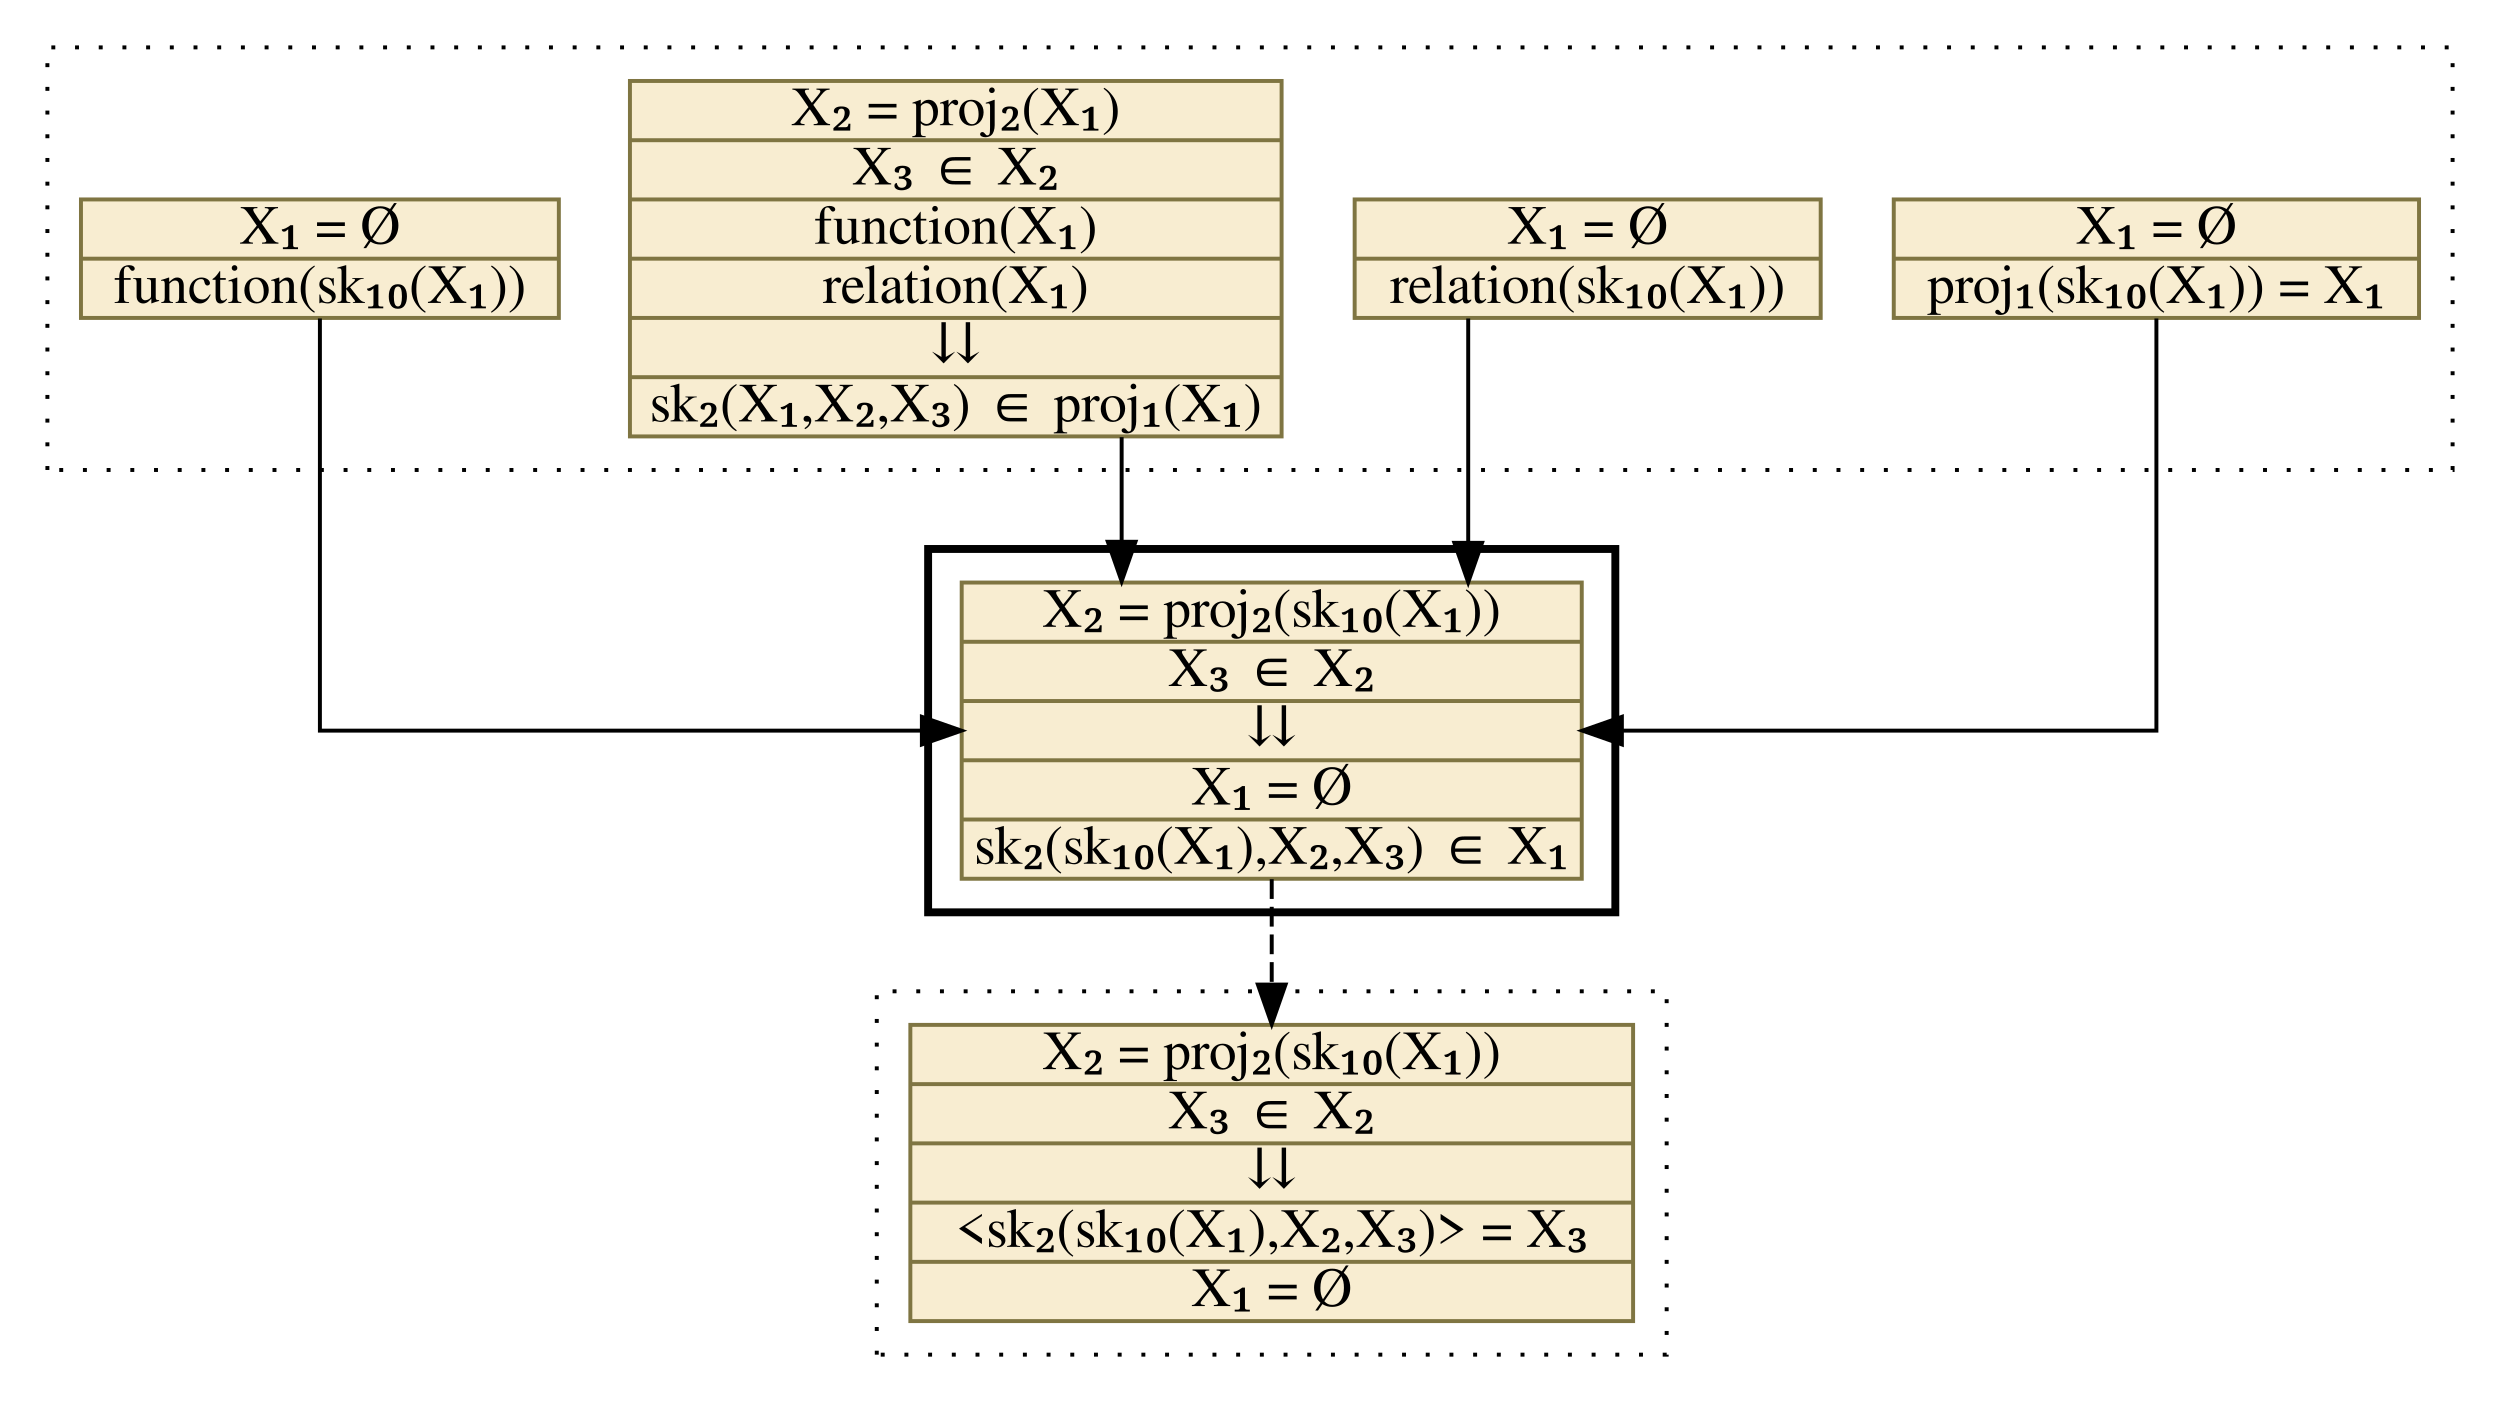
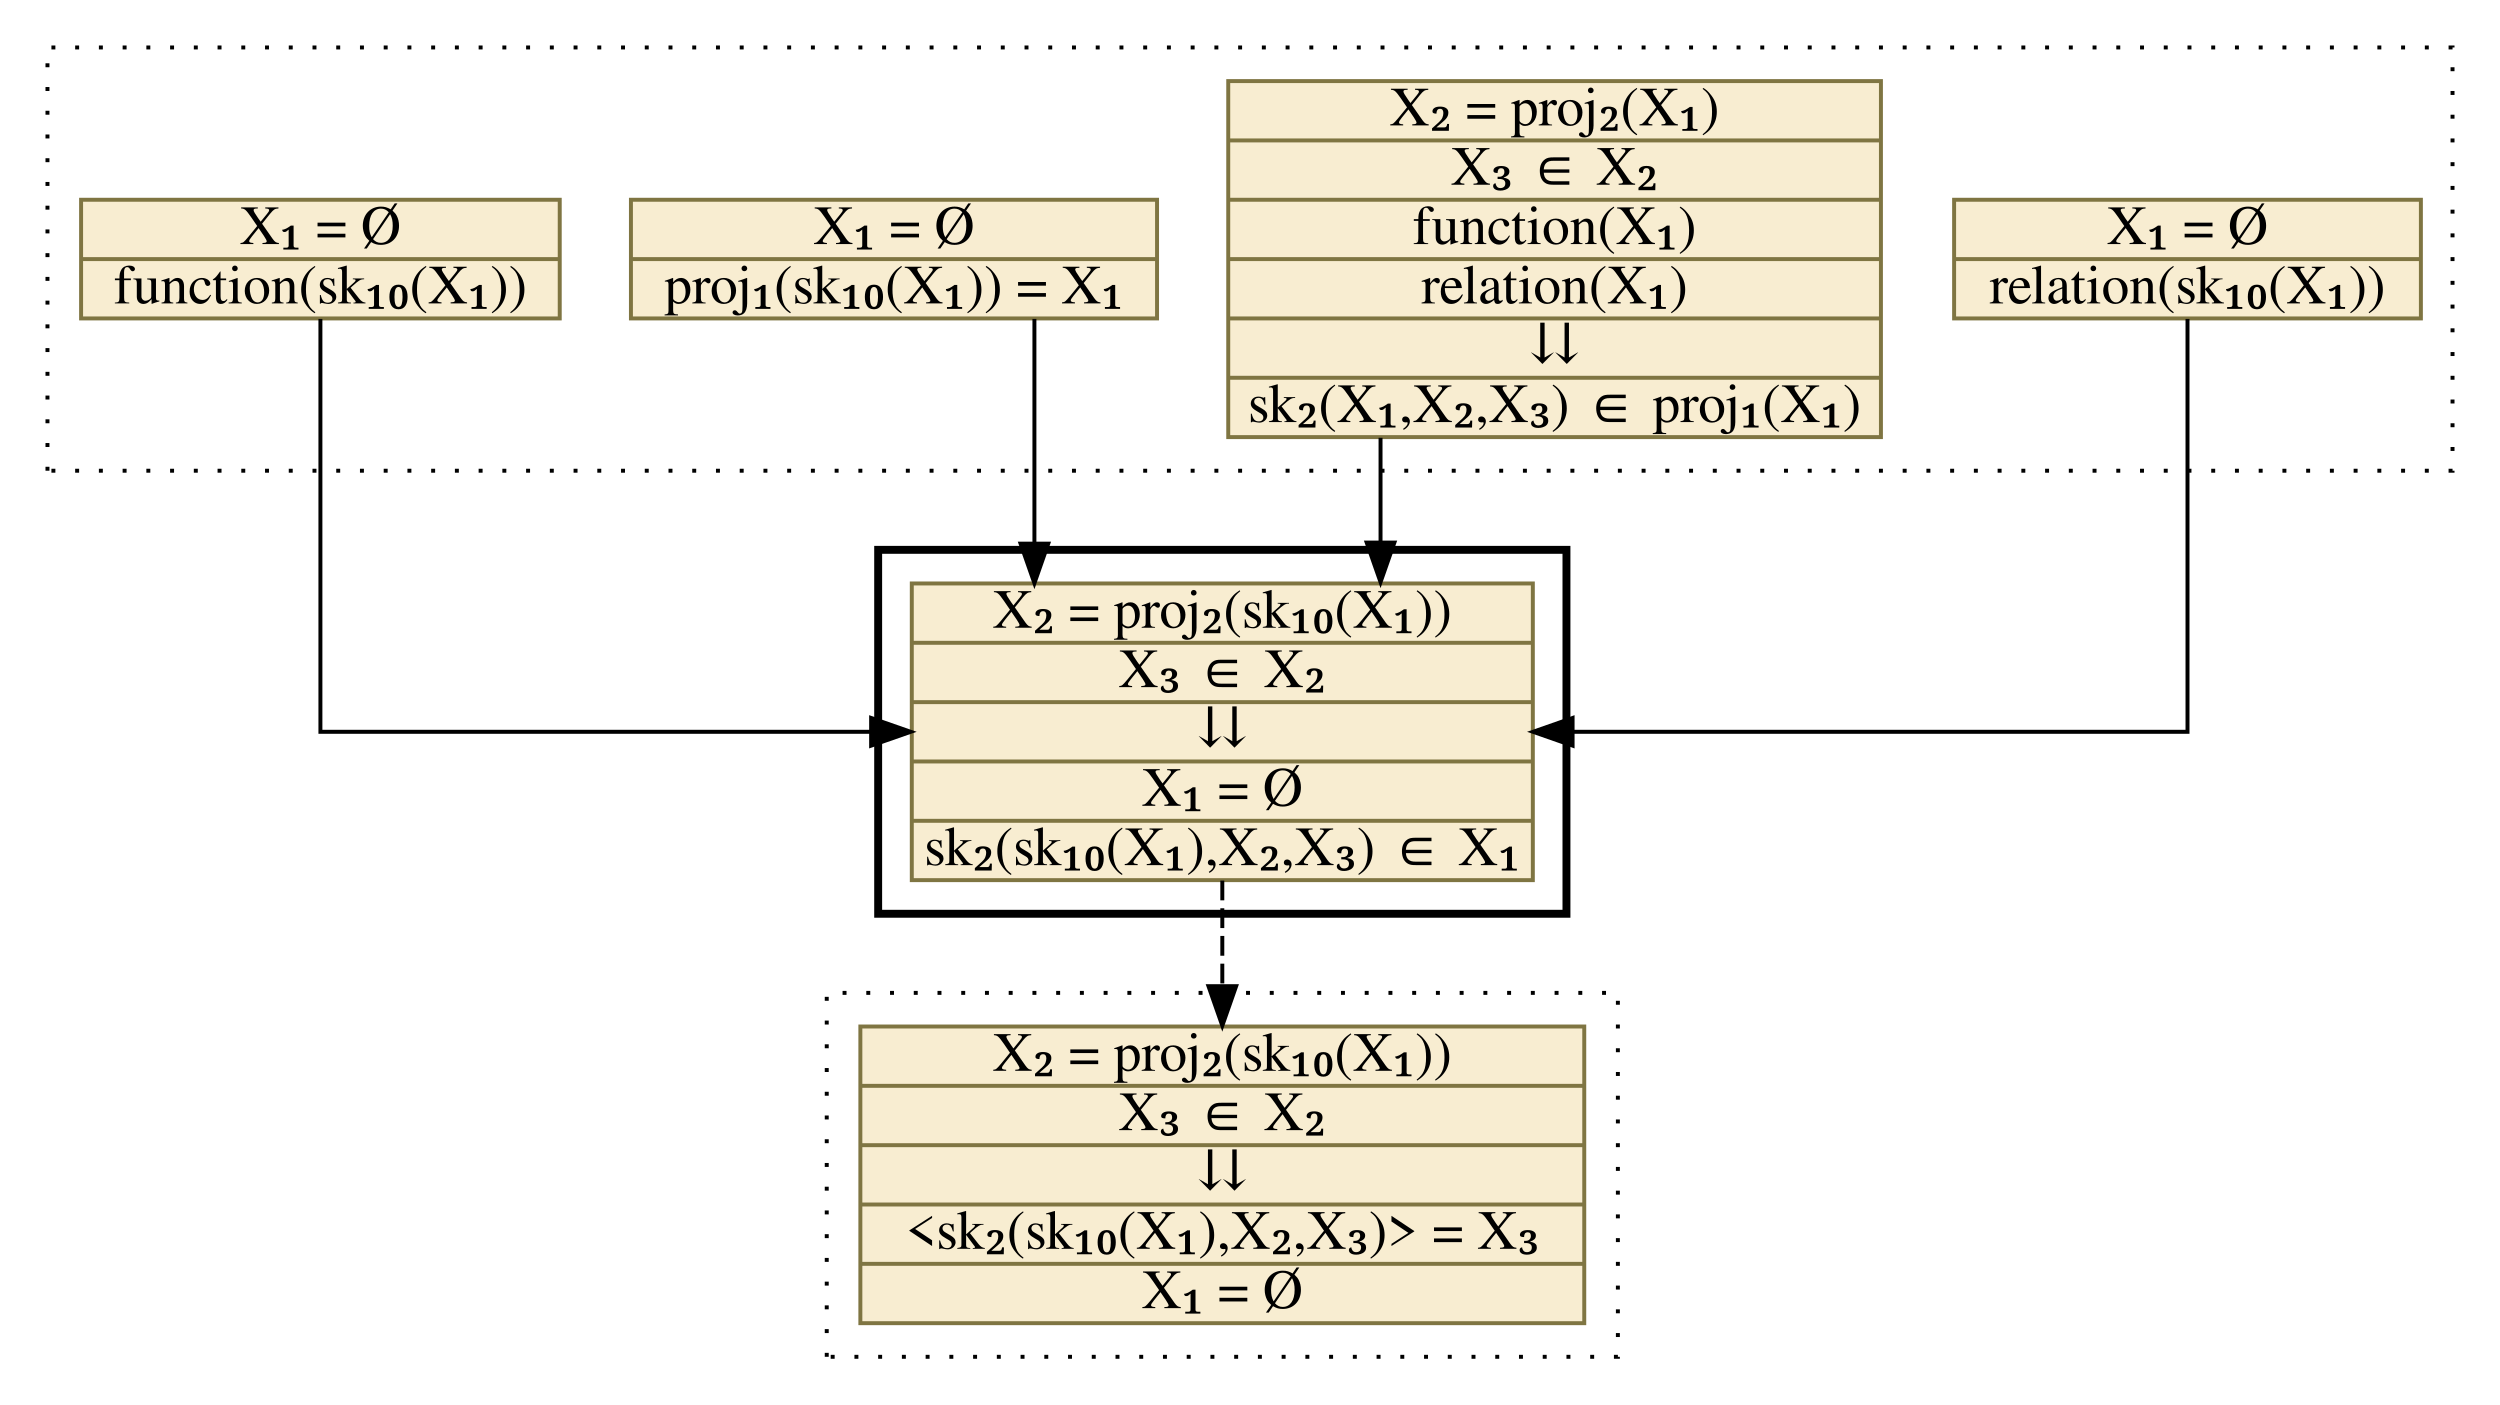
- <svg xmlns="http://www.w3.org/2000/svg" xmlns:xlink="http://www.w3.org/1999/xlink" width="633pt" height="355pt" viewBox="0.00 0.00 633.00 355.00">
+ <svg xmlns="http://www.w3.org/2000/svg" xmlns:xlink="http://www.w3.org/1999/xlink" width="632pt" height="355pt" viewBox="0.00 0.00 632.00 355.00">
  <g id="graph0" class="graph" transform="scale(1 1) rotate(0) translate(4 351)">
    <g id="clust1" class="cluster">
-       <polygon fill="transparent" stroke="black" stroke-dasharray="1,5" points="8,-232 8,-339 617,-339 617,-232 8,-232" />
+       <polygon fill="transparent" stroke="black" stroke-dasharray="1,5" points="8,-232 8,-339 616,-339 616,-232 8,-232" />
    </g>
    <g id="clust2" class="cluster">
-       <polygon fill="transparent" stroke="black" stroke-width="2" points="231,-120 231,-212 405,-212 405,-120 231,-120" />
+       <polygon fill="transparent" stroke="black" stroke-width="2" points="218,-120 218,-212 392,-212 392,-120 218,-120" />
    </g>
    <g id="clust3" class="cluster">
-       <polygon fill="transparent" stroke="black" stroke-dasharray="1,5" points="218,-8 218,-100 418,-100 418,-8 218,-8" />
+       <polygon fill="transparent" stroke="black" stroke-dasharray="1,5" points="205,-8 205,-100 405,-100 405,-8 205,-8" />
    </g>
    <g id="node1" class="node">
      <g id="a_node1">
-         <a xlink:href="c_0_48.html" xlink:title="{X₁ = Ø|proj₁(sk₁₀(X₁)) = X₁}" target="_vizar">
-           <polygon fill="#f8edd1" stroke="#7f7542" points="475.5,-270.5 475.5,-300.5 608.5,-300.5 608.5,-270.5 475.5,-270.5" />
-           <text text-anchor="middle" x="542" y="-289.3" font-family="Times,serif" font-size="14.00">X₁ = Ø</text>
-           <polyline fill="none" stroke="#7f7542" points="475.5,-285.5 608.5,-285.5 " />
-           <text text-anchor="middle" x="542" y="-274.3" font-family="Times,serif" font-size="14.00">proj₁(sk₁₀(X₁)) = X₁</text>
+         <a xlink:href="c_0_49.html" xlink:title="{X₁ = Ø|relation(sk₁₀(X₁))}" target="_vizar">
+           <polygon fill="#f8edd1" stroke="#7f7542" points="490,-270.5 490,-300.5 608,-300.5 608,-270.5 490,-270.5" />
+           <text text-anchor="middle" x="549" y="-289.3" font-family="Times,serif" font-size="14.00">X₁ = Ø</text>
+           <polyline fill="none" stroke="#7f7542" points="490,-285.5 608,-285.5 " />
+           <text text-anchor="middle" x="549" y="-274.3" font-family="Times,serif" font-size="14.00">relation(sk₁₀(X₁))</text>
        </a>
      </g>
    </g>
    <g id="node5" class="node">
      <g id="a_node5">
        <a xlink:href="c_0_64.html" xlink:title="{X₂ = proj₂(sk₁₀(X₁))|X₃ ∈ X₂|⇊|X₁ = Ø|sk₂(sk₁₀(X₁),X₂,X₃) ∈ X₁}" target="_vizar">
-           <polygon fill="#f8edd1" stroke="#7f7542" points="239.5,-128.5 239.5,-203.5 396.5,-203.5 396.5,-128.5 239.5,-128.5" />
-           <text text-anchor="middle" x="318" y="-192.3" font-family="Times,serif" font-size="14.00">X₂ = proj₂(sk₁₀(X₁))</text>
-           <polyline fill="none" stroke="#7f7542" points="239.5,-188.5 396.5,-188.5 " />
-           <text text-anchor="middle" x="318" y="-177.3" font-family="Times,serif" font-size="14.00">X₃ ∈ X₂</text>
-           <polyline fill="none" stroke="#7f7542" points="239.5,-173.5 396.5,-173.5 " />
-           <text text-anchor="middle" x="318" y="-162.3" font-family="Times,serif" font-size="14.00">⇊</text>
-           <polyline fill="none" stroke="#7f7542" points="239.5,-158.5 396.5,-158.5 " />
-           <text text-anchor="middle" x="318" y="-147.3" font-family="Times,serif" font-size="14.00">X₁ = Ø</text>
-           <polyline fill="none" stroke="#7f7542" points="239.5,-143.5 396.5,-143.5 " />
-           <text text-anchor="middle" x="318" y="-132.3" font-family="Times,serif" font-size="14.00">sk₂(sk₁₀(X₁),X₂,X₃) ∈ X₁</text>
+           <polygon fill="#f8edd1" stroke="#7f7542" points="226.5,-128.5 226.5,-203.5 383.5,-203.5 383.5,-128.5 226.5,-128.5" />
+           <text text-anchor="middle" x="305" y="-192.3" font-family="Times,serif" font-size="14.00">X₂ = proj₂(sk₁₀(X₁))</text>
+           <polyline fill="none" stroke="#7f7542" points="226.5,-188.5 383.5,-188.5 " />
+           <text text-anchor="middle" x="305" y="-177.3" font-family="Times,serif" font-size="14.00">X₃ ∈ X₂</text>
+           <polyline fill="none" stroke="#7f7542" points="226.5,-173.5 383.5,-173.5 " />
+           <text text-anchor="middle" x="305" y="-162.3" font-family="Times,serif" font-size="14.00">⇊</text>
+           <polyline fill="none" stroke="#7f7542" points="226.5,-158.5 383.5,-158.5 " />
+           <text text-anchor="middle" x="305" y="-147.3" font-family="Times,serif" font-size="14.00">X₁ = Ø</text>
+           <polyline fill="none" stroke="#7f7542" points="226.5,-143.5 383.5,-143.5 " />
+           <text text-anchor="middle" x="305" y="-132.3" font-family="Times,serif" font-size="14.00">sk₂(sk₁₀(X₁),X₂,X₃) ∈ X₁</text>
        </a>
      </g>
    </g>
    <g id="edge1" class="edge">
-       <path fill="none" stroke="black" d="M542,-270.37C542,-238.21 542,-166 542,-166 542,-166 406.66,-166 406.66,-166" />
-       <polygon fill="black" stroke="black" points="406.66,-162.5 396.66,-166 406.66,-169.5 406.66,-162.5" />
+       <path fill="none" stroke="black" d="M549,-270.37C549,-238.21 549,-166 549,-166 549,-166 393.55,-166 393.55,-166" />
+       <polygon fill="black" stroke="black" points="393.55,-162.5 383.55,-166 393.55,-169.5 393.55,-162.5" />
    </g>
    <g id="node2" class="node">
      <g id="a_node2">
-         <a xlink:href="c_0_49.html" xlink:title="{X₁ = Ø|relation(sk₁₀(X₁))}" target="_vizar">
-           <polygon fill="#f8edd1" stroke="#7f7542" points="339,-270.5 339,-300.5 457,-300.5 457,-270.5 339,-270.5" />
-           <text text-anchor="middle" x="398" y="-289.3" font-family="Times,serif" font-size="14.00">X₁ = Ø</text>
-           <polyline fill="none" stroke="#7f7542" points="339,-285.5 457,-285.5 " />
-           <text text-anchor="middle" x="398" y="-274.3" font-family="Times,serif" font-size="14.00">relation(sk₁₀(X₁))</text>
+         <a xlink:href="c_0_47.html" xlink:title="{X₂ = proj₂(X₁)|X₃ ∈ X₂|function(X₁)|relation(X₁)|⇊|sk₂(X₁,X₂,X₃) ∈ proj₁(X₁)}" target="_vizar">
+           <polygon fill="#f8edd1" stroke="#7f7542" points="306.5,-240.5 306.5,-330.5 471.5,-330.5 471.5,-240.5 306.5,-240.5" />
+           <text text-anchor="middle" x="389" y="-319.3" font-family="Times,serif" font-size="14.00">X₂ = proj₂(X₁)</text>
+           <polyline fill="none" stroke="#7f7542" points="306.5,-315.5 471.5,-315.5 " />
+           <text text-anchor="middle" x="389" y="-304.3" font-family="Times,serif" font-size="14.00">X₃ ∈ X₂</text>
+           <polyline fill="none" stroke="#7f7542" points="306.5,-300.5 471.5,-300.5 " />
+           <text text-anchor="middle" x="389" y="-289.3" font-family="Times,serif" font-size="14.00">function(X₁)</text>
+           <polyline fill="none" stroke="#7f7542" points="306.5,-285.5 471.5,-285.5 " />
+           <text text-anchor="middle" x="389" y="-274.3" font-family="Times,serif" font-size="14.00">relation(X₁)</text>
+           <polyline fill="none" stroke="#7f7542" points="306.5,-270.5 471.5,-270.5 " />
+           <text text-anchor="middle" x="389" y="-259.3" font-family="Times,serif" font-size="14.00">⇊</text>
+           <polyline fill="none" stroke="#7f7542" points="306.5,-255.5 471.5,-255.5 " />
+           <text text-anchor="middle" x="389" y="-244.3" font-family="Times,serif" font-size="14.00">sk₂(X₁,X₂,X₃) ∈ proj₁(X₁)</text>
        </a>
      </g>
    </g>
    <g id="edge2" class="edge">
-       <path fill="none" stroke="black" d="M367.75,-270.37C367.75,-270.37 367.75,-213.56 367.75,-213.56" />
-       <polygon fill="black" stroke="black" points="371.25,-213.56 367.75,-203.56 364.25,-213.56 371.25,-213.56" />
+       <path fill="none" stroke="black" d="M345,-240.32C345,-240.32 345,-213.83 345,-213.83" />
+       <polygon fill="black" stroke="black" points="348.5,-213.83 345,-203.83 341.5,-213.83 348.5,-213.83" />
    </g>
    <g id="node3" class="node">
      <g id="a_node3">
-         <a xlink:href="c_0_47.html" xlink:title="{X₂ = proj₂(X₁)|X₃ ∈ X₂|function(X₁)|relation(X₁)|⇊|sk₂(X₁,X₂,X₃) ∈ proj₁(X₁)}" target="_vizar">
-           <polygon fill="#f8edd1" stroke="#7f7542" points="155.5,-240.5 155.5,-330.5 320.5,-330.5 320.5,-240.5 155.5,-240.5" />
-           <text text-anchor="middle" x="238" y="-319.3" font-family="Times,serif" font-size="14.00">X₂ = proj₂(X₁)</text>
-           <polyline fill="none" stroke="#7f7542" points="155.5,-315.5 320.5,-315.5 " />
-           <text text-anchor="middle" x="238" y="-304.3" font-family="Times,serif" font-size="14.00">X₃ ∈ X₂</text>
-           <polyline fill="none" stroke="#7f7542" points="155.5,-300.5 320.5,-300.5 " />
-           <text text-anchor="middle" x="238" y="-289.3" font-family="Times,serif" font-size="14.00">function(X₁)</text>
-           <polyline fill="none" stroke="#7f7542" points="155.5,-285.5 320.5,-285.5 " />
-           <text text-anchor="middle" x="238" y="-274.3" font-family="Times,serif" font-size="14.00">relation(X₁)</text>
-           <polyline fill="none" stroke="#7f7542" points="155.5,-270.5 320.5,-270.5 " />
-           <text text-anchor="middle" x="238" y="-259.3" font-family="Times,serif" font-size="14.00">⇊</text>
-           <polyline fill="none" stroke="#7f7542" points="155.5,-255.5 320.5,-255.5 " />
-           <text text-anchor="middle" x="238" y="-244.3" font-family="Times,serif" font-size="14.00">sk₂(X₁,X₂,X₃) ∈ proj₁(X₁)</text>
+         <a xlink:href="c_0_48.html" xlink:title="{X₁ = Ø|proj₁(sk₁₀(X₁)) = X₁}" target="_vizar">
+           <polygon fill="#f8edd1" stroke="#7f7542" points="155.5,-270.5 155.5,-300.5 288.5,-300.5 288.5,-270.5 155.5,-270.5" />
+           <text text-anchor="middle" x="222" y="-289.3" font-family="Times,serif" font-size="14.00">X₁ = Ø</text>
+           <polyline fill="none" stroke="#7f7542" points="155.5,-285.5 288.5,-285.5 " />
+           <text text-anchor="middle" x="222" y="-274.3" font-family="Times,serif" font-size="14.00">proj₁(sk₁₀(X₁)) = X₁</text>
        </a>
      </g>
    </g>
    <g id="edge3" class="edge">
-       <path fill="none" stroke="black" d="M280,-240.32C280,-240.32 280,-213.83 280,-213.83" />
-       <polygon fill="black" stroke="black" points="283.5,-213.83 280,-203.83 276.5,-213.83 283.5,-213.83" />
+       <path fill="none" stroke="black" d="M257.5,-270.37C257.5,-270.37 257.5,-213.56 257.5,-213.56" />
+       <polygon fill="black" stroke="black" points="261,-213.56 257.5,-203.56 254,-213.56 261,-213.56" />
    </g>
    <g id="node4" class="node">
      <g id="a_node4">
        <a xlink:href="c_0_50.html" xlink:title="{X₁ = Ø|function(sk₁₀(X₁))}" target="_vizar">
          <polygon fill="#f8edd1" stroke="#7f7542" points="16.5,-270.5 16.5,-300.5 137.5,-300.5 137.5,-270.5 16.5,-270.5" />
          <text text-anchor="middle" x="77" y="-289.3" font-family="Times,serif" font-size="14.00">X₁ = Ø</text>
          <polyline fill="none" stroke="#7f7542" points="16.5,-285.5 137.5,-285.5 " />
          <text text-anchor="middle" x="77" y="-274.3" font-family="Times,serif" font-size="14.00">function(sk₁₀(X₁))</text>
        </a>
      </g>
    </g>
    <g id="edge4" class="edge">
-       <path fill="none" stroke="black" d="M77,-270.37C77,-238.21 77,-166 77,-166 77,-166 229.42,-166 229.42,-166" />
-       <polygon fill="black" stroke="black" points="229.42,-169.5 239.42,-166 229.42,-162.5 229.42,-169.5" />
+       <path fill="none" stroke="black" d="M77,-270.37C77,-238.21 77,-166 77,-166 77,-166 216.22,-166 216.22,-166" />
+       <polygon fill="black" stroke="black" points="216.22,-169.5 226.22,-166 216.22,-162.5 216.22,-169.5" />
    </g>
    <g id="node6" class="node">
      <g id="a_node6">
        <a xlink:href="c_0_73.html" xlink:title="{X₂ = proj₂(sk₁₀(X₁))|X₃ ∈ X₂|⇊|&amp;lt;sk₂(sk₁₀(X₁),X₂,X₃)&amp;gt; = X₃|X₁ = Ø}" target="_vizar">
-           <polygon fill="#f8edd1" stroke="#7f7542" points="226.5,-16.5 226.5,-91.5 409.5,-91.5 409.5,-16.5 226.5,-16.5" />
-           <text text-anchor="middle" x="318" y="-80.3" font-family="Times,serif" font-size="14.00">X₂ = proj₂(sk₁₀(X₁))</text>
-           <polyline fill="none" stroke="#7f7542" points="226.5,-76.5 409.5,-76.5 " />
-           <text text-anchor="middle" x="318" y="-65.3" font-family="Times,serif" font-size="14.00">X₃ ∈ X₂</text>
-           <polyline fill="none" stroke="#7f7542" points="226.5,-61.5 409.5,-61.5 " />
-           <text text-anchor="middle" x="318" y="-50.3" font-family="Times,serif" font-size="14.00">⇊</text>
-           <polyline fill="none" stroke="#7f7542" points="226.5,-46.5 409.5,-46.5 " />
-           <text text-anchor="middle" x="318" y="-35.3" font-family="Times,serif" font-size="14.00">&lt;sk₂(sk₁₀(X₁),X₂,X₃)&gt; = X₃</text>
-           <polyline fill="none" stroke="#7f7542" points="226.5,-31.5 409.5,-31.5 " />
-           <text text-anchor="middle" x="318" y="-20.3" font-family="Times,serif" font-size="14.00">X₁ = Ø</text>
+           <polygon fill="#f8edd1" stroke="#7f7542" points="213.5,-16.5 213.5,-91.5 396.5,-91.5 396.5,-16.5 213.5,-16.5" />
+           <text text-anchor="middle" x="305" y="-80.3" font-family="Times,serif" font-size="14.00">X₂ = proj₂(sk₁₀(X₁))</text>
+           <polyline fill="none" stroke="#7f7542" points="213.5,-76.5 396.5,-76.5 " />
+           <text text-anchor="middle" x="305" y="-65.3" font-family="Times,serif" font-size="14.00">X₃ ∈ X₂</text>
+           <polyline fill="none" stroke="#7f7542" points="213.5,-61.5 396.5,-61.5 " />
+           <text text-anchor="middle" x="305" y="-50.3" font-family="Times,serif" font-size="14.00">⇊</text>
+           <polyline fill="none" stroke="#7f7542" points="213.5,-46.5 396.5,-46.5 " />
+           <text text-anchor="middle" x="305" y="-35.3" font-family="Times,serif" font-size="14.00">&lt;sk₂(sk₁₀(X₁),X₂,X₃)&gt; = X₃</text>
+           <polyline fill="none" stroke="#7f7542" points="213.5,-31.5 396.5,-31.5 " />
+           <text text-anchor="middle" x="305" y="-20.3" font-family="Times,serif" font-size="14.00">X₁ = Ø</text>
        </a>
      </g>
    </g>
    <g id="edge5" class="edge">
-       <path fill="none" stroke="black" stroke-dasharray="5,2" d="M318,-128.39C318,-128.39 318,-101.7 318,-101.7" />
-       <polygon fill="black" stroke="black" points="321.5,-101.7 318,-91.7 314.5,-101.7 321.5,-101.7" />
+       <path fill="none" stroke="black" stroke-dasharray="5,2" d="M305,-128.39C305,-128.39 305,-101.7 305,-101.7" />
+       <polygon fill="black" stroke="black" points="308.5,-101.7 305,-91.7 301.5,-101.7 308.5,-101.7" />
    </g>
  </g>
</svg>
